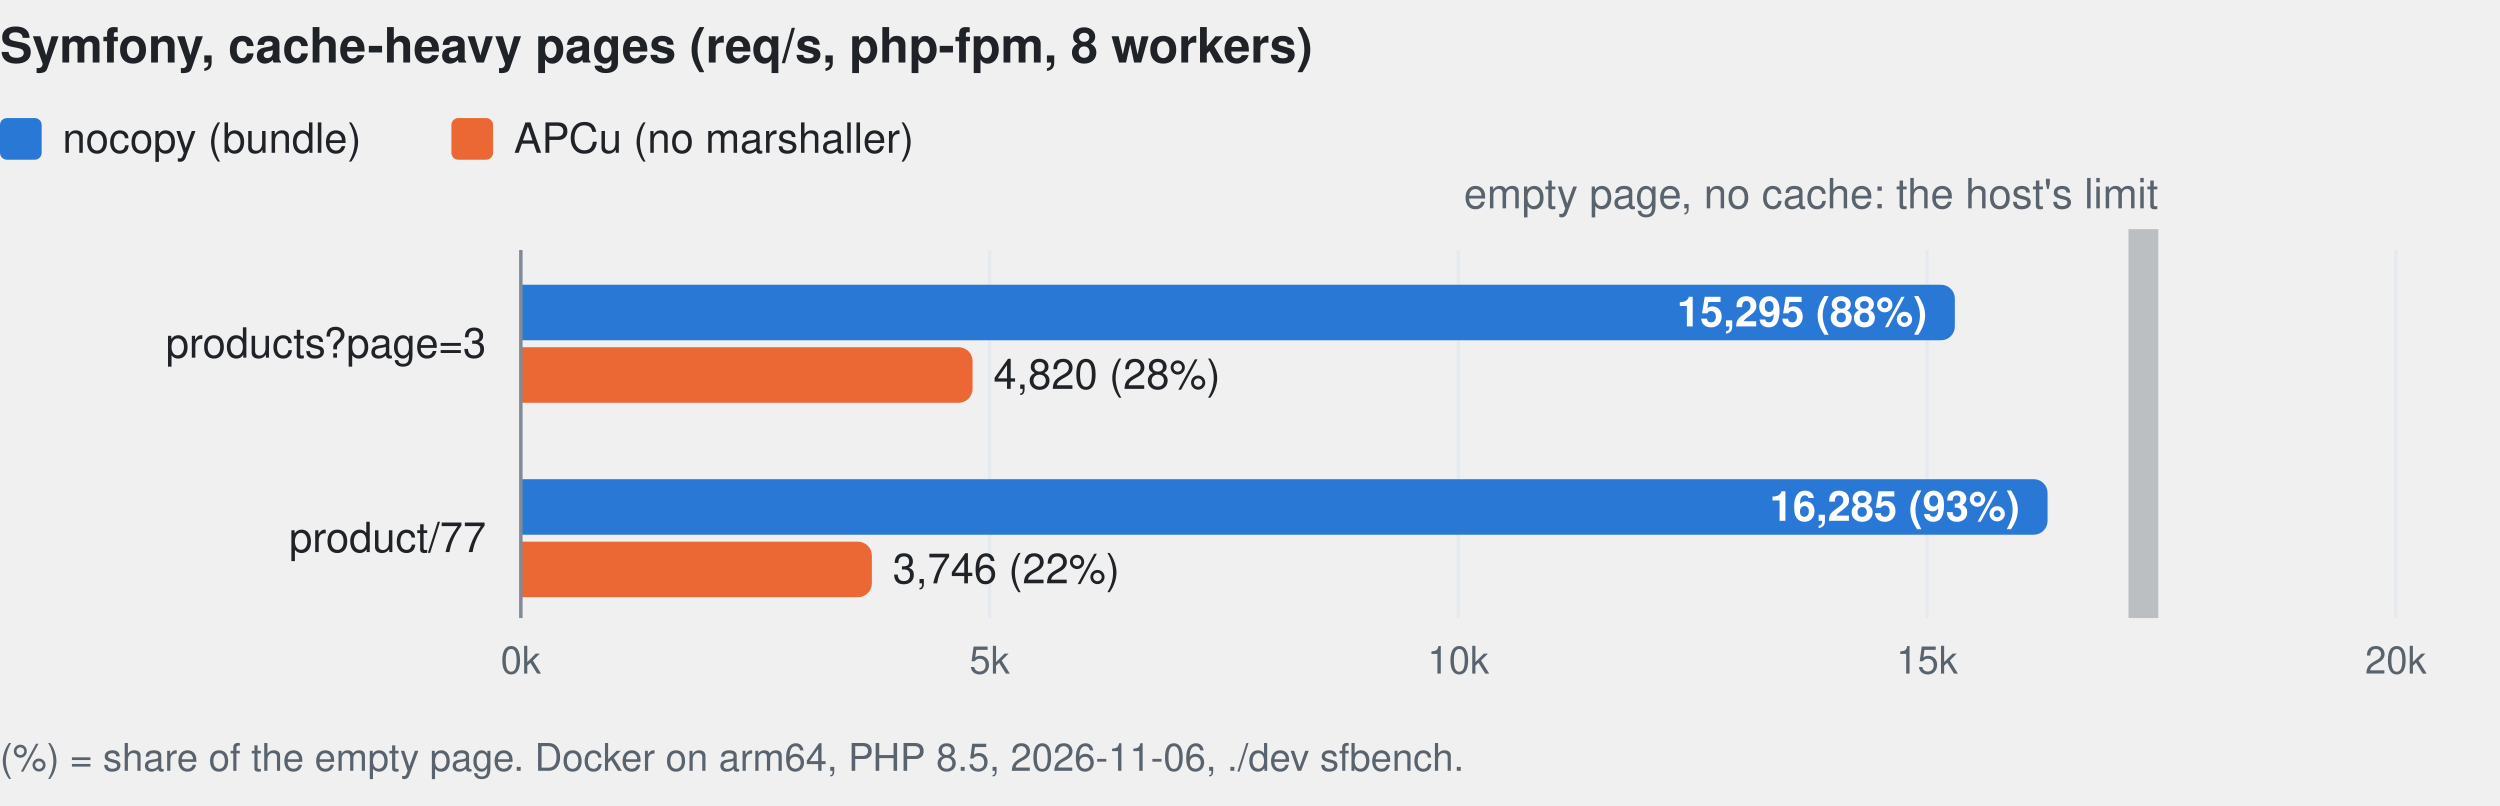
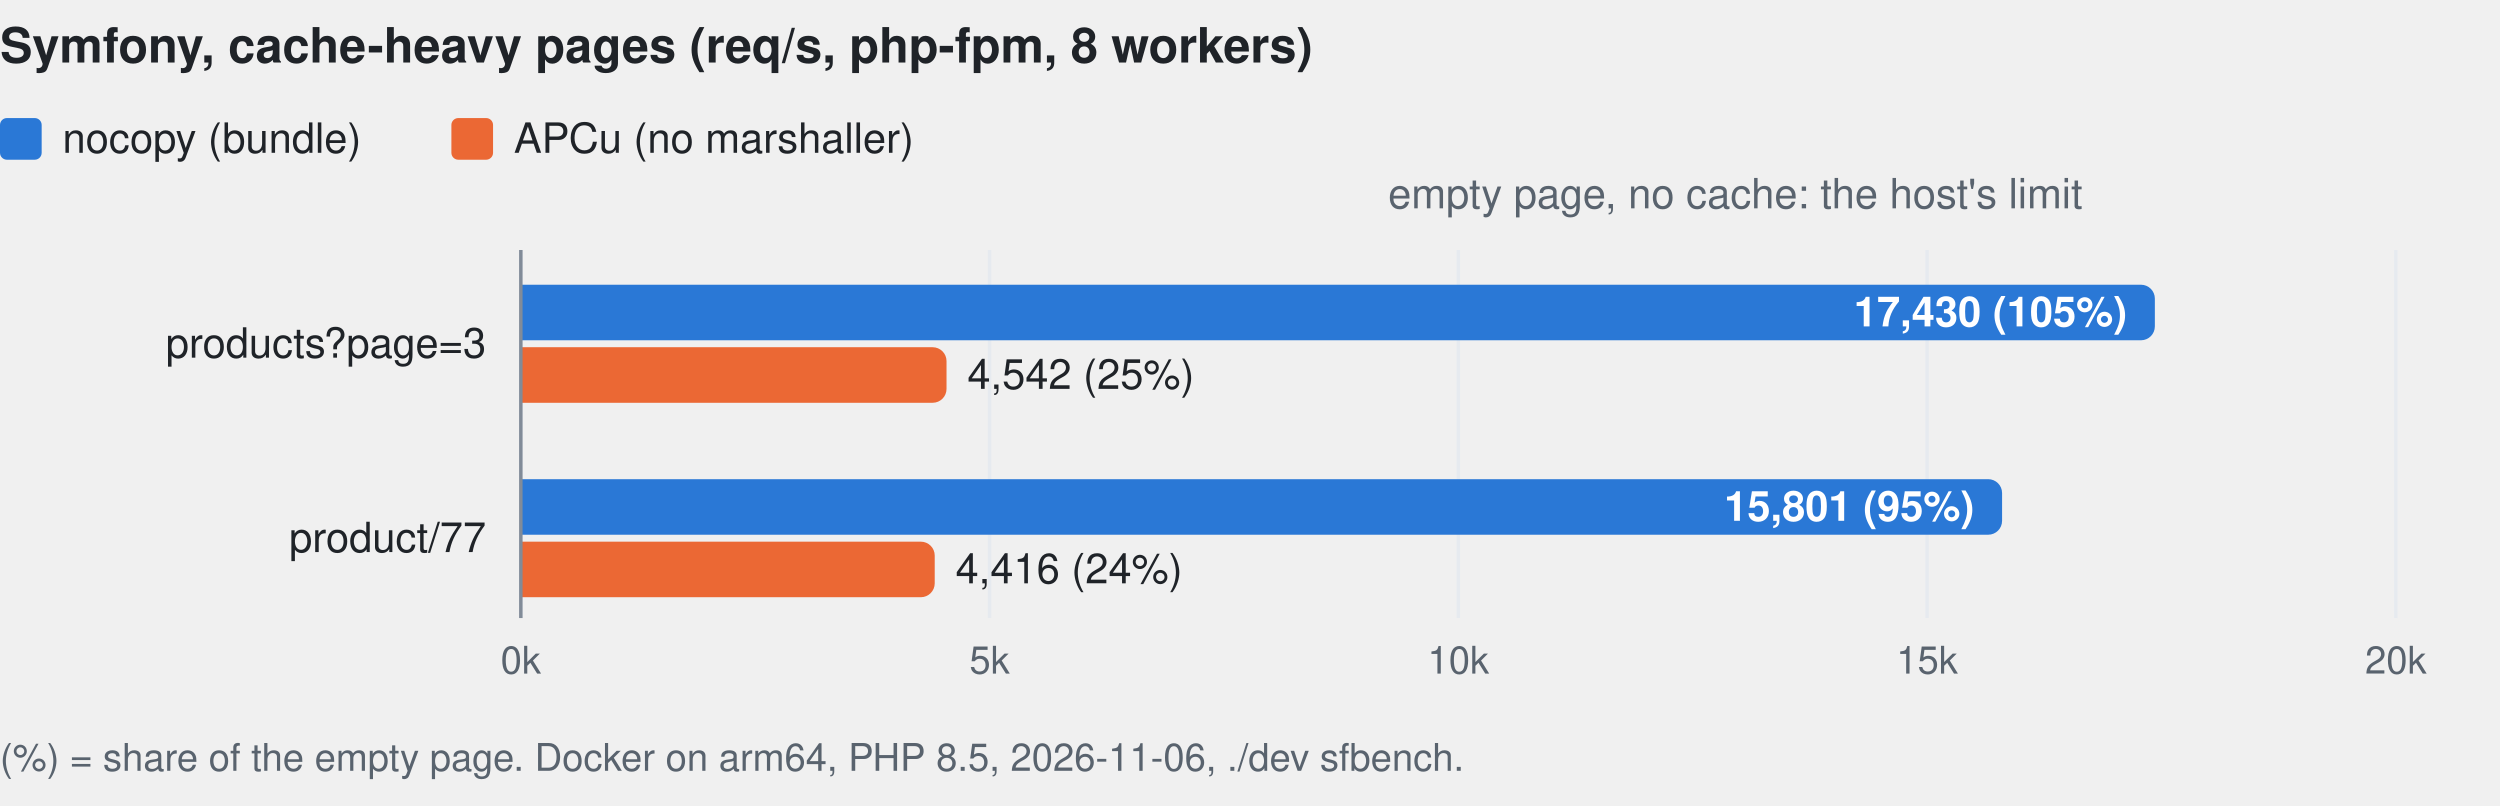
<svg xmlns="http://www.w3.org/2000/svg" viewBox="0 0 720 232" width="720" height="232" font-family="-apple-system,BlinkMacSystemFont,'Segoe UI',Helvetica,Arial,sans-serif" font-size="12" role="img">
  <text fill="#1f2328" x="0" y="18" font-size="14" font-weight="600">Symfony, cache-heavy pages (req/s, php-fpm, 8 workers)</text>
  <rect fill="#2a78d6" x="0" y="34" width="12" height="12" rx="2" />
  <text fill="#1f2328" x="18" y="44">nocopy (bundle)</text>
  <rect fill="#eb6834" x="130" y="34" width="12" height="12" rx="2" />
  <text fill="#1f2328" x="148" y="44">APCu (no marshaller)</text>
  <line stroke="#e6eaef" x1="150.0" y1="72" x2="150.0" y2="178" />
  <text fill="#59636e" font-size="11" x="150.0" y="194" text-anchor="middle">0k</text>
  <line stroke="#e6eaef" x1="285.0" y1="72" x2="285.0" y2="178" />
  <text fill="#59636e" font-size="11" x="285.0" y="194" text-anchor="middle">5k</text>
  <line stroke="#e6eaef" x1="420.0" y1="72" x2="420.0" y2="178" />
  <text fill="#59636e" font-size="11" x="420.0" y="194" text-anchor="middle">10k</text>
  <line stroke="#e6eaef" x1="555.0" y1="72" x2="555.0" y2="178" />
  <text fill="#59636e" font-size="11" x="555.0" y="194" text-anchor="middle">15k</text>
  <line stroke="#e6eaef" x1="690.0" y1="72" x2="690.0" y2="178" />
  <text fill="#59636e" font-size="11" x="690.0" y="194" text-anchor="middle">20k</text>
-   <rect fill="#59636e" opacity=".35" x="613.0" y="66" width="8.6" height="112" />
-   <text fill="#59636e" x="621.6" y="60" text-anchor="end">empty page, no cache: the host's limit</text>
+   <rect fill="#59636e" opacity=".35" x="640.9" y="66" width="-41.1" height="112" />
+   <text fill="#59636e" x="599.8" y="60" text-anchor="end">empty page, no cache: the host's limit</text>
  <text fill="#1f2328" x="140" y="103" text-anchor="end">products?page=3</text>
-   <path fill="#2a78d6" d="M150,82h409.0a4,4 0 0 1 4,4v8a4,4 0 0 1 -4,4h-409.0z" />
-   <text fill="#ffffff" font-weight="600" x="555.0" y="94" text-anchor="end">15,295 (88%)</text>
-   <path fill="#eb6834" d="M150,100h126.1a4,4 0 0 1 4,4v8a4,4 0 0 1 -4,4h-126.1z" />
-   <text fill="#1f2328" x="286.1" y="112">4,820 (28%)</text>
+   <path fill="#2a78d6" d="M150,82h466.6a4,4 0 0 1 4,4v8a4,4 0 0 1 -4,4h-466.6z" />
+   <text fill="#ffffff" font-weight="600" x="612.6" y="94" text-anchor="end">17,430 (105%)</text>
+   <path fill="#eb6834" d="M150,100h118.6a4,4 0 0 1 4,4v8a4,4 0 0 1 -4,4h-118.6z" />
+   <text fill="#1f2328" x="278.6" y="112">4,542 (25%)</text>
  <text fill="#1f2328" x="140" y="159" text-anchor="end">product/77</text>
-   <path fill="#2a78d6" d="M150,138h435.7a4,4 0 0 1 4,4v8a4,4 0 0 1 -4,4h-435.7z" />
-   <text fill="#ffffff" font-weight="600" x="581.7" y="150" text-anchor="end">16,285 (93%)</text>
-   <path fill="#eb6834" d="M150,156h97.1a4,4 0 0 1 4,4v8a4,4 0 0 1 -4,4h-97.1z" />
-   <text fill="#1f2328" x="257.1" y="168">3,746 (22%)</text>
+   <path fill="#2a78d6" d="M150,138h422.6a4,4 0 0 1 4,4v8a4,4 0 0 1 -4,4h-422.6z" />
+   <text fill="#ffffff" font-weight="600" x="568.6" y="150" text-anchor="end">15,801 (95%)</text>
+   <path fill="#eb6834" d="M150,156h115.2a4,4 0 0 1 4,4v8a4,4 0 0 1 -4,4h-115.2z" />
+   <text fill="#1f2328" x="275.2" y="168">4,416 (24%)</text>
  <line stroke="#818b98" x1="150" y1="72" x2="150" y2="178" />
  <text fill="#59636e" font-size="11" x="0" y="222">(%) = share of the empty page. Docker on arm64, PHP 8.5, 2026-11-06, ./dev sfbench.</text>
</svg>
